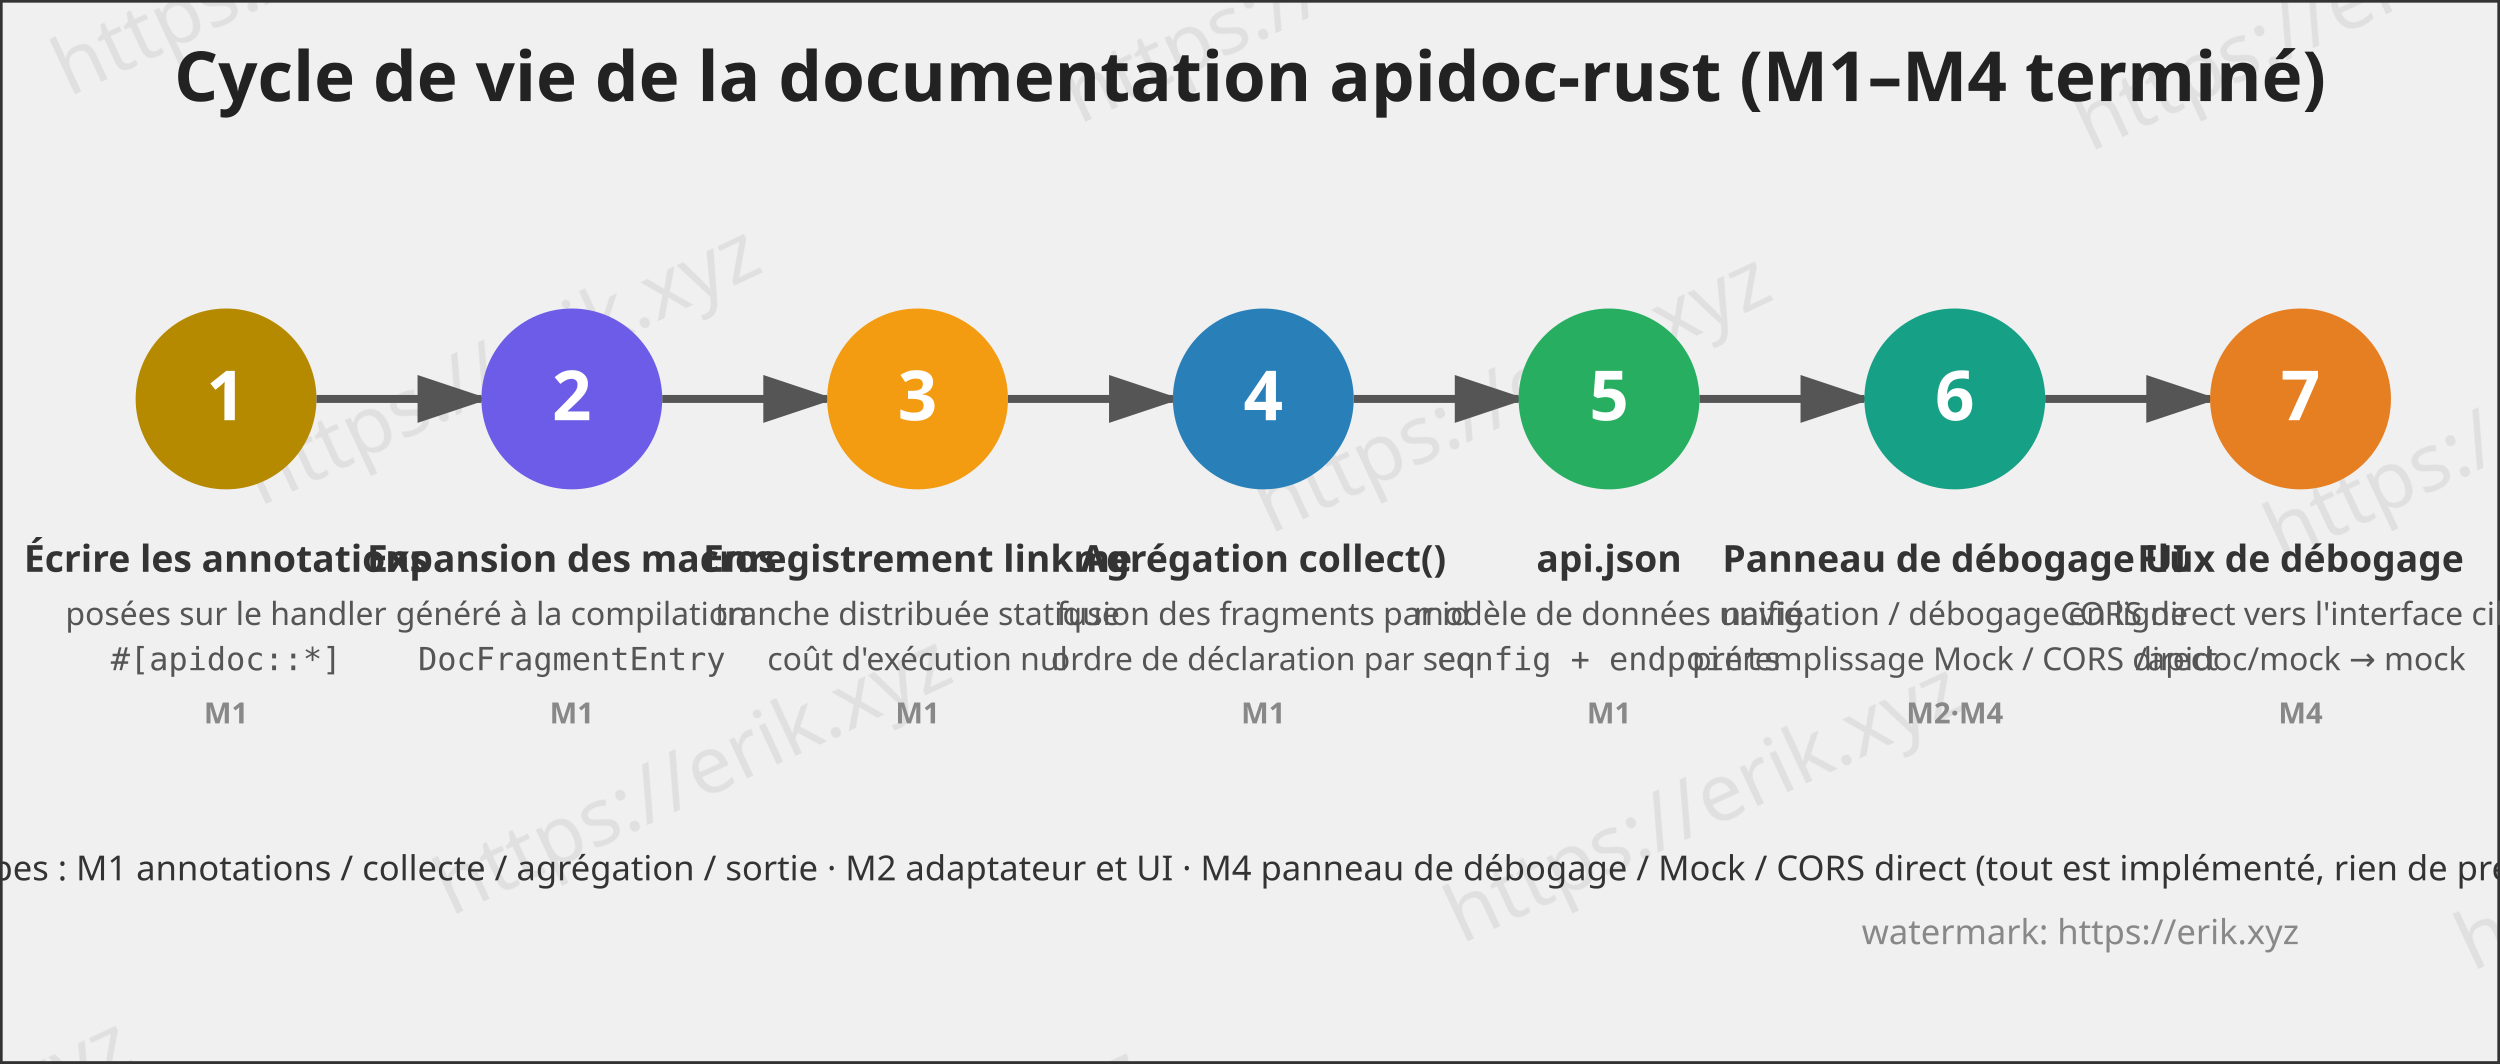
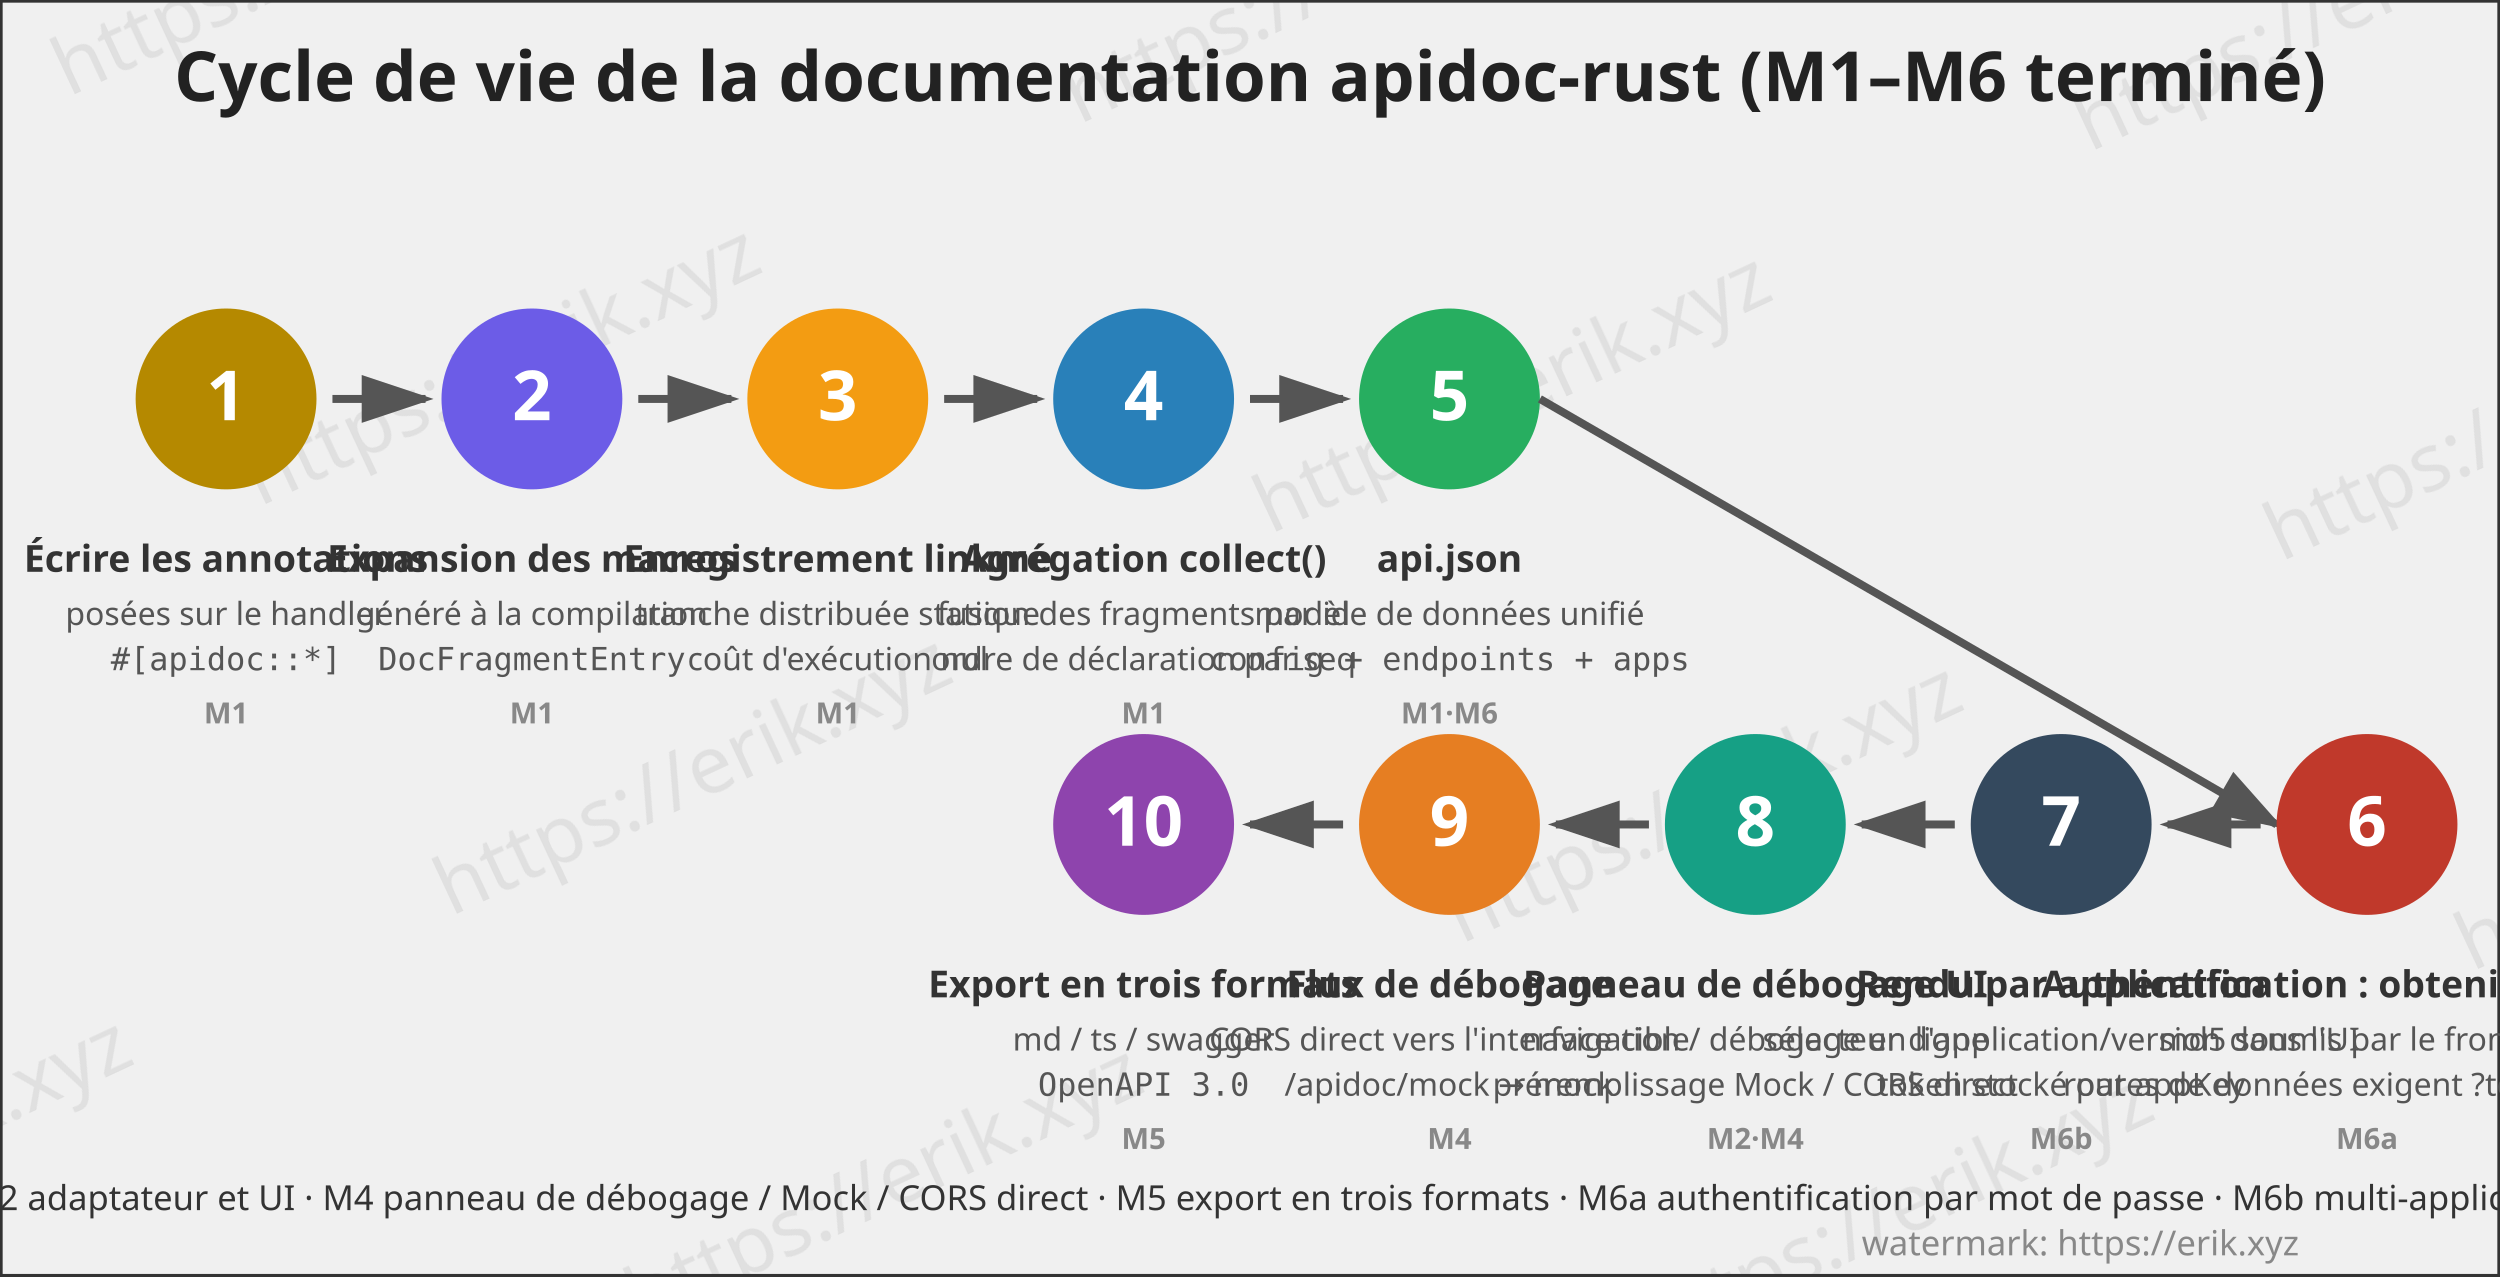
- <svg xmlns="http://www.w3.org/2000/svg" viewBox="0 0 940 400" font-family="sans-serif">
+ <svg xmlns="http://www.w3.org/2000/svg" viewBox="0 0 940 480" font-family="sans-serif">
  <defs>
    <pattern id="wm" width="340" height="170" patternUnits="userSpaceOnUse" patternTransform="rotate(-25)">
      <text x="8" y="44" font-size="30" fill="#888888" opacity="0.15">https://erik.xyz</text>
    </pattern>
    <marker id="arrow" markerWidth="10" markerHeight="10" refX="8" refY="3" orient="auto">
      <path d="M0,0 L0,6 L9,3 z" fill="#555" />
    </marker>
  </defs>
-   <rect width="940" height="400" fill="url(#wm)" />
-   <rect x="0" y="0" width="940" height="400" fill="none" stroke="#333" stroke-width="2" />
-   <text x="470" y="38" text-anchor="middle" font-size="26" font-weight="bold" fill="#222">Cycle de vie de la documentation apidoc-rust (M1–M4 terminé)</text>
+   <rect width="940" height="480" fill="url(#wm)" />
+   <rect x="0" y="0" width="940" height="480" fill="none" stroke="#333" stroke-width="2" />
+   <text x="470" y="38" text-anchor="middle" font-size="26" font-weight="bold" fill="#222">Cycle de vie de la documentation apidoc-rust (M1–M6 terminé)</text>
  <circle cx="85" cy="150" r="34" fill="#b58900" />
  <text x="85" y="158" text-anchor="middle" font-size="26" fill="#fff" font-weight="bold">1</text>
  <text x="85" y="215" text-anchor="middle" font-size="14" font-weight="bold" fill="#333">Écrire les annotations</text>
  <text x="85" y="235" text-anchor="middle" font-size="12" fill="#555">posées sur le handler</text>
  <text x="85" y="252" text-anchor="middle" font-size="12" fill="#555" font-family="monospace">#[apidoc::*]</text>
  <text x="85" y="272" text-anchor="middle" font-size="11" fill="#888" font-weight="bold">M1</text>
-   <line x1="119" y1="150" x2="181" y2="150" stroke="#555" stroke-width="3" marker-end="url(#arrow)" />
-   <circle cx="215" cy="150" r="34" fill="#6c5ce7" />
-   <text x="215" y="158" text-anchor="middle" font-size="26" fill="#fff" font-weight="bold">2</text>
-   <text x="215" y="215" text-anchor="middle" font-size="14" font-weight="bold" fill="#333">Expansion des macros</text>
-   <text x="215" y="235" text-anchor="middle" font-size="12" fill="#555">généré à la compilation</text>
-   <text x="215" y="252" text-anchor="middle" font-size="12" fill="#555" font-family="monospace">DocFragmentEntry</text>
-   <text x="215" y="272" text-anchor="middle" font-size="11" fill="#888" font-weight="bold">M1</text>
-   <line x1="249" y1="150" x2="311" y2="150" stroke="#555" stroke-width="3" marker-end="url(#arrow)" />
-   <circle cx="345" cy="150" r="34" fill="#f39c12" />
-   <text x="345" y="158" text-anchor="middle" font-size="26" fill="#fff" font-weight="bold">3</text>
-   <text x="345" y="215" text-anchor="middle" font-size="14" font-weight="bold" fill="#333">Enregistrement linkme</text>
-   <text x="345" y="235" text-anchor="middle" font-size="12" fill="#555">tranche distribuée statique</text>
-   <text x="345" y="252" text-anchor="middle" font-size="12" fill="#555">coût d'exécution nul</text>
-   <text x="345" y="272" text-anchor="middle" font-size="11" fill="#888" font-weight="bold">M1</text>
-   <line x1="379" y1="150" x2="441" y2="150" stroke="#555" stroke-width="3" marker-end="url(#arrow)" />
-   <circle cx="475" cy="150" r="34" fill="#2980b9" />
-   <text x="475" y="158" text-anchor="middle" font-size="26" fill="#fff" font-weight="bold">4</text>
-   <text x="475" y="215" text-anchor="middle" font-size="14" font-weight="bold" fill="#333">Agrégation collect()</text>
-   <text x="475" y="235" text-anchor="middle" font-size="12" fill="#555">fusion des fragments par id</text>
-   <text x="475" y="252" text-anchor="middle" font-size="12" fill="#555">ordre de déclaration par seq</text>
-   <text x="475" y="272" text-anchor="middle" font-size="11" fill="#888" font-weight="bold">M1</text>
-   <line x1="509" y1="150" x2="571" y2="150" stroke="#555" stroke-width="3" marker-end="url(#arrow)" />
-   <circle cx="605" cy="150" r="34" fill="#27ae60" />
-   <text x="605" y="158" text-anchor="middle" font-size="26" fill="#fff" font-weight="bold">5</text>
-   <text x="605" y="215" text-anchor="middle" font-size="14" font-weight="bold" fill="#333">api.json</text>
-   <text x="605" y="235" text-anchor="middle" font-size="12" fill="#555">modèle de données unifié</text>
-   <text x="605" y="252" text-anchor="middle" font-size="12" fill="#555" font-family="monospace">config + endpoints</text>
-   <text x="605" y="272" text-anchor="middle" font-size="11" fill="#888" font-weight="bold">M1</text>
-   <line x1="639" y1="150" x2="701" y2="150" stroke="#555" stroke-width="3" marker-end="url(#arrow)" />
-   <circle cx="735" cy="150" r="34" fill="#16a085" />
-   <text x="735" y="158" text-anchor="middle" font-size="26" fill="#fff" font-weight="bold">6</text>
-   <text x="735" y="215" text-anchor="middle" font-size="14" font-weight="bold" fill="#333">Panneau de débogage UI</text>
-   <text x="735" y="235" text-anchor="middle" font-size="12" fill="#555">navigation / débogage en ligne</text>
-   <text x="735" y="252" text-anchor="middle" font-size="12" fill="#555">préremplissage Mock / CORS direct</text>
-   <text x="735" y="272" text-anchor="middle" font-size="11" fill="#888" font-weight="bold">M2·M4</text>
-   <line x1="769" y1="150" x2="831" y2="150" stroke="#555" stroke-width="3" marker-end="url(#arrow)" />
-   <circle cx="865" cy="150" r="34" fill="#e67e22" />
-   <text x="865" y="158" text-anchor="middle" font-size="26" fill="#fff" font-weight="bold">7</text>
-   <text x="865" y="215" text-anchor="middle" font-size="14" font-weight="bold" fill="#333">Flux de débogage</text>
-   <text x="865" y="235" text-anchor="middle" font-size="12" fill="#555">CORS direct vers l'interface cible</text>
-   <text x="865" y="252" text-anchor="middle" font-size="12" fill="#555">/apidoc/mock → mock</text>
-   <text x="865" y="272" text-anchor="middle" font-size="11" fill="#888" font-weight="bold">M4</text>
-   <text x="470" y="331" text-anchor="middle" font-size="13" fill="#333">Étapes : M1 annotations / collecte / agrégation / sortie · M2 adaptateur et UI · M4 panneau de débogage / Mock / CORS direct (tout est implémenté, rien de prévu)</text>
-   <text x="700" y="355" font-size="13" fill="#888">watermark: https://erik.xyz</text>
+   <line x1="125" y1="150" x2="160" y2="150" stroke="#555" stroke-width="3" marker-end="url(#arrow)" />
+   <circle cx="200" cy="150" r="34" fill="#6c5ce7" />
+   <text x="200" y="158" text-anchor="middle" font-size="26" fill="#fff" font-weight="bold">2</text>
+   <text x="200" y="215" text-anchor="middle" font-size="14" font-weight="bold" fill="#333">Expansion des macros</text>
+   <text x="200" y="235" text-anchor="middle" font-size="12" fill="#555">généré à la compilation</text>
+   <text x="200" y="252" text-anchor="middle" font-size="12" fill="#555" font-family="monospace">DocFragmentEntry</text>
+   <text x="200" y="272" text-anchor="middle" font-size="11" fill="#888" font-weight="bold">M1</text>
+   <line x1="240" y1="150" x2="275" y2="150" stroke="#555" stroke-width="3" marker-end="url(#arrow)" />
+   <circle cx="315" cy="150" r="34" fill="#f39c12" />
+   <text x="315" y="158" text-anchor="middle" font-size="26" fill="#fff" font-weight="bold">3</text>
+   <text x="315" y="215" text-anchor="middle" font-size="14" font-weight="bold" fill="#333">Enregistrement linkme</text>
+   <text x="315" y="235" text-anchor="middle" font-size="12" fill="#555">tranche distribuée statique</text>
+   <text x="315" y="252" text-anchor="middle" font-size="12" fill="#555">coût d'exécution nul</text>
+   <text x="315" y="272" text-anchor="middle" font-size="11" fill="#888" font-weight="bold">M1</text>
+   <line x1="355" y1="150" x2="390" y2="150" stroke="#555" stroke-width="3" marker-end="url(#arrow)" />
+   <circle cx="430" cy="150" r="34" fill="#2980b9" />
+   <text x="430" y="158" text-anchor="middle" font-size="26" fill="#fff" font-weight="bold">4</text>
+   <text x="430" y="215" text-anchor="middle" font-size="14" font-weight="bold" fill="#333">Agrégation collect()</text>
+   <text x="430" y="235" text-anchor="middle" font-size="12" fill="#555">fusion des fragments par id</text>
+   <text x="430" y="252" text-anchor="middle" font-size="12" fill="#555">ordre de déclaration par seq</text>
+   <text x="430" y="272" text-anchor="middle" font-size="11" fill="#888" font-weight="bold">M1</text>
+   <line x1="470" y1="150" x2="505" y2="150" stroke="#555" stroke-width="3" marker-end="url(#arrow)" />
+   <circle cx="545" cy="150" r="34" fill="#27ae60" />
+   <text x="545" y="158" text-anchor="middle" font-size="26" fill="#fff" font-weight="bold">5</text>
+   <text x="545" y="215" text-anchor="middle" font-size="14" font-weight="bold" fill="#333">api.json</text>
+   <text x="545" y="235" text-anchor="middle" font-size="12" fill="#555">modèle de données unifié</text>
+   <text x="545" y="252" text-anchor="middle" font-size="12" fill="#555" font-family="monospace">config + endpoints + apps</text>
+   <text x="545" y="272" text-anchor="middle" font-size="11" fill="#888" font-weight="bold">M1·M6</text>
+   <line x1="579" y1="150" x2="856" y2="310" stroke="#555" stroke-width="3" marker-end="url(#arrow)" />
+   <circle cx="890" cy="310" r="34" fill="#c0392b" />
+   <text x="890" y="318" text-anchor="middle" font-size="26" fill="#fff" font-weight="bold">6</text>
+   <text x="890" y="375" text-anchor="middle" font-size="14" font-weight="bold" fill="#333">Authentification : obtenir un token</text>
+   <text x="890" y="395" text-anchor="middle" font-size="12" fill="#555">md5 soumis par le frontend</text>
+   <text x="890" y="412" text-anchor="middle" font-size="12" fill="#555">routes de données exigent ?token= (401)</text>
+   <text x="890" y="432" text-anchor="middle" font-size="11" fill="#888" font-weight="bold">M6a</text>
+   <line x1="850" y1="310" x2="815" y2="310" stroke="#555" stroke-width="3" marker-end="url(#arrow)" />
+   <circle cx="775" cy="310" r="34" fill="#34495e" />
+   <text x="775" y="318" text-anchor="middle" font-size="26" fill="#fff" font-weight="bold">7</text>
+   <text x="775" y="375" text-anchor="middle" font-size="14" font-weight="bold" fill="#333">Rendu par application</text>
+   <text x="775" y="395" text-anchor="middle" font-size="12" fill="#555">sélecteur d'application/version dans l'UI</text>
+   <text x="775" y="412" text-anchor="middle" font-size="12" fill="#555">token stocké par appKey</text>
+   <text x="775" y="432" text-anchor="middle" font-size="11" fill="#888" font-weight="bold">M6b</text>
+   <line x1="735" y1="310" x2="700" y2="310" stroke="#555" stroke-width="3" marker-end="url(#arrow)" />
+   <circle cx="660" cy="310" r="34" fill="#16a085" />
+   <text x="660" y="318" text-anchor="middle" font-size="26" fill="#fff" font-weight="bold">8</text>
+   <text x="660" y="375" text-anchor="middle" font-size="14" font-weight="bold" fill="#333">Panneau de débogage UI</text>
+   <text x="660" y="395" text-anchor="middle" font-size="12" fill="#555">navigation / débogage en ligne</text>
+   <text x="660" y="412" text-anchor="middle" font-size="12" fill="#555">préremplissage Mock / CORS direct</text>
+   <text x="660" y="432" text-anchor="middle" font-size="11" fill="#888" font-weight="bold">M2·M4</text>
+   <line x1="620" y1="310" x2="585" y2="310" stroke="#555" stroke-width="3" marker-end="url(#arrow)" />
+   <circle cx="545" cy="310" r="34" fill="#e67e22" />
+   <text x="545" y="318" text-anchor="middle" font-size="26" fill="#fff" font-weight="bold">9</text>
+   <text x="545" y="375" text-anchor="middle" font-size="14" font-weight="bold" fill="#333">Flux de débogage</text>
+   <text x="545" y="395" text-anchor="middle" font-size="12" fill="#555">CORS direct vers l'interface cible</text>
+   <text x="545" y="412" text-anchor="middle" font-size="12" fill="#555">/apidoc/mock → mock</text>
+   <text x="545" y="432" text-anchor="middle" font-size="11" fill="#888" font-weight="bold">M4</text>
+   <line x1="505" y1="310" x2="470" y2="310" stroke="#555" stroke-width="3" marker-end="url(#arrow)" />
+   <circle cx="430" cy="310" r="34" fill="#8e44ad" />
+   <text x="430" y="318" text-anchor="middle" font-size="26" fill="#fff" font-weight="bold">10</text>
+   <text x="430" y="375" text-anchor="middle" font-size="14" font-weight="bold" fill="#333">Export en trois formats</text>
+   <text x="430" y="395" text-anchor="middle" font-size="12" fill="#555">md / ts / swagger</text>
+   <text x="430" y="412" text-anchor="middle" font-size="12" fill="#555" font-family="monospace">OpenAPI 3.0</text>
+   <text x="430" y="432" text-anchor="middle" font-size="11" fill="#888" font-weight="bold">M5</text>
+   <text x="470" y="455" text-anchor="middle" font-size="13" fill="#333">Étapes : M1 annotations / collecte / agrégation / sortie · M2 adaptateur et UI · M4 panneau de débogage / Mock / CORS direct · M5 export en trois formats · M6a authentification par mot de passe · M6b multi-applications multi-versions (tout est implémenté, rien de prévu)</text>
+   <text x="700" y="472" font-size="13" fill="#888">watermark: https://erik.xyz</text>
</svg>
